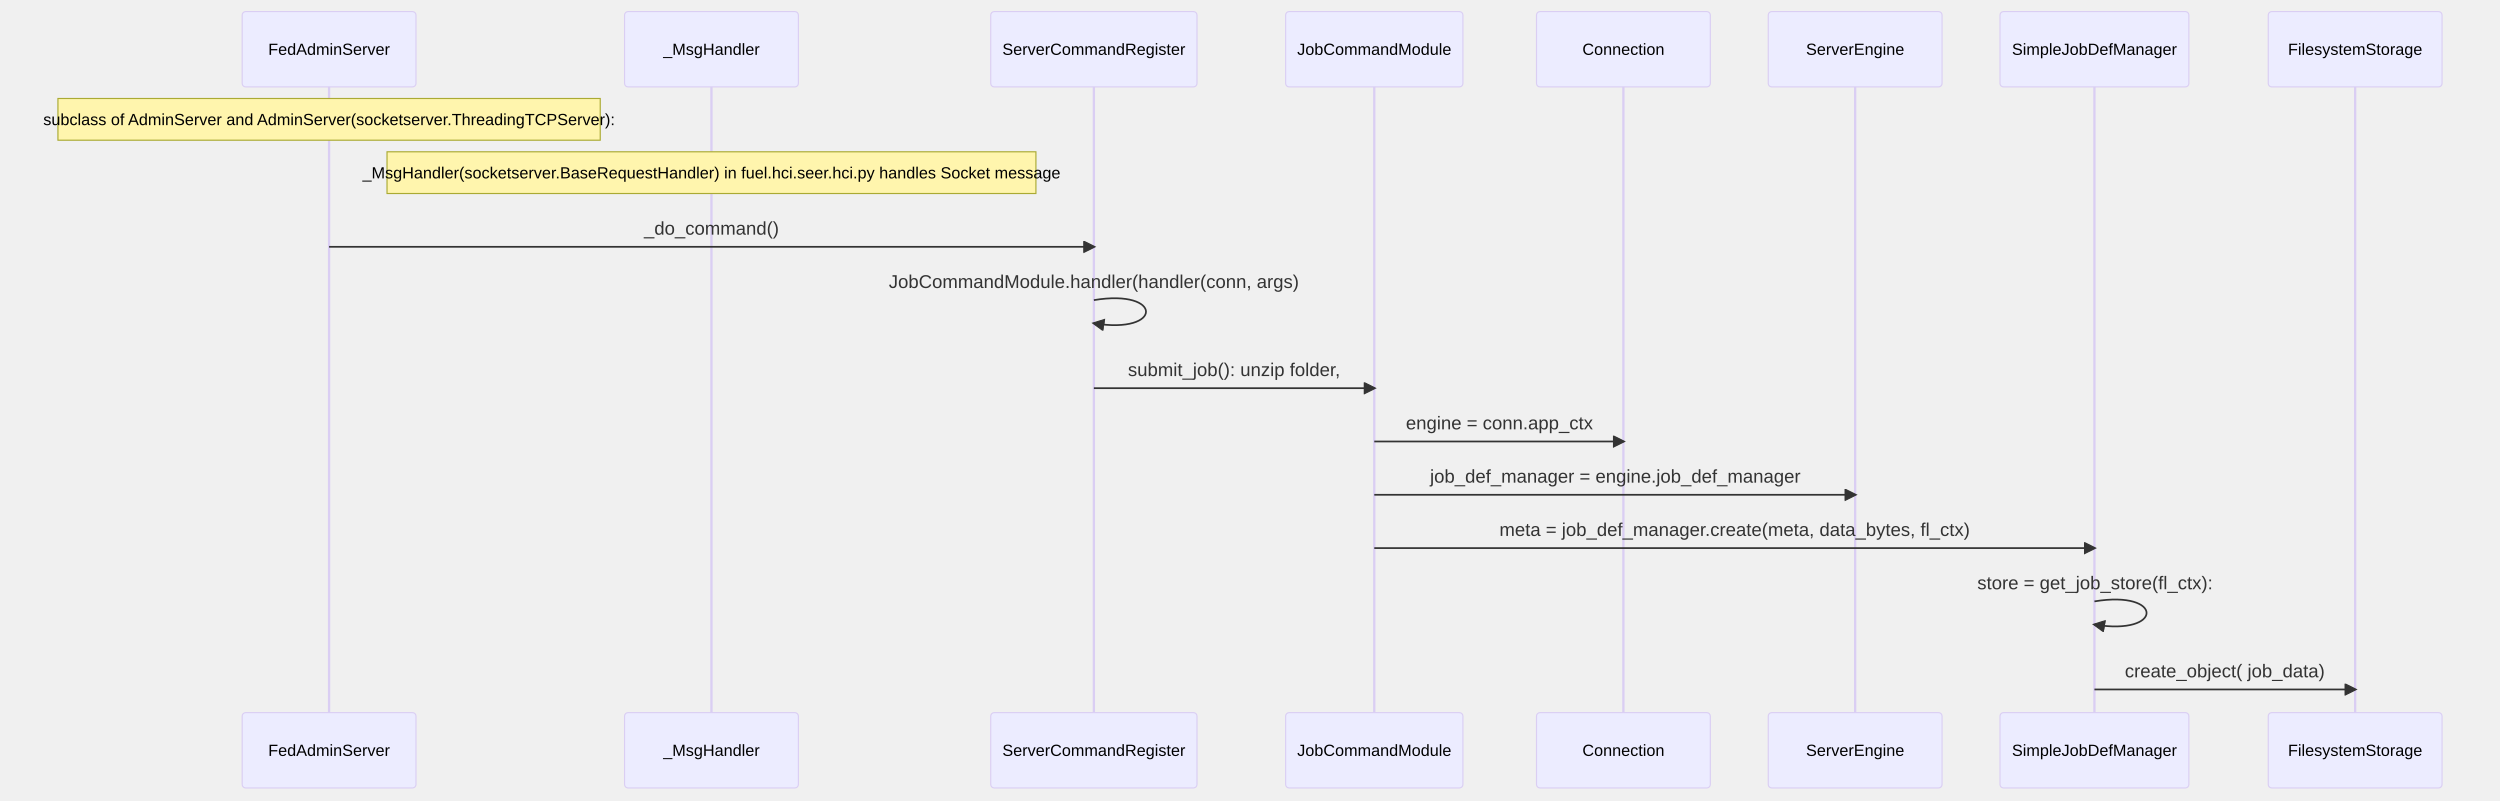
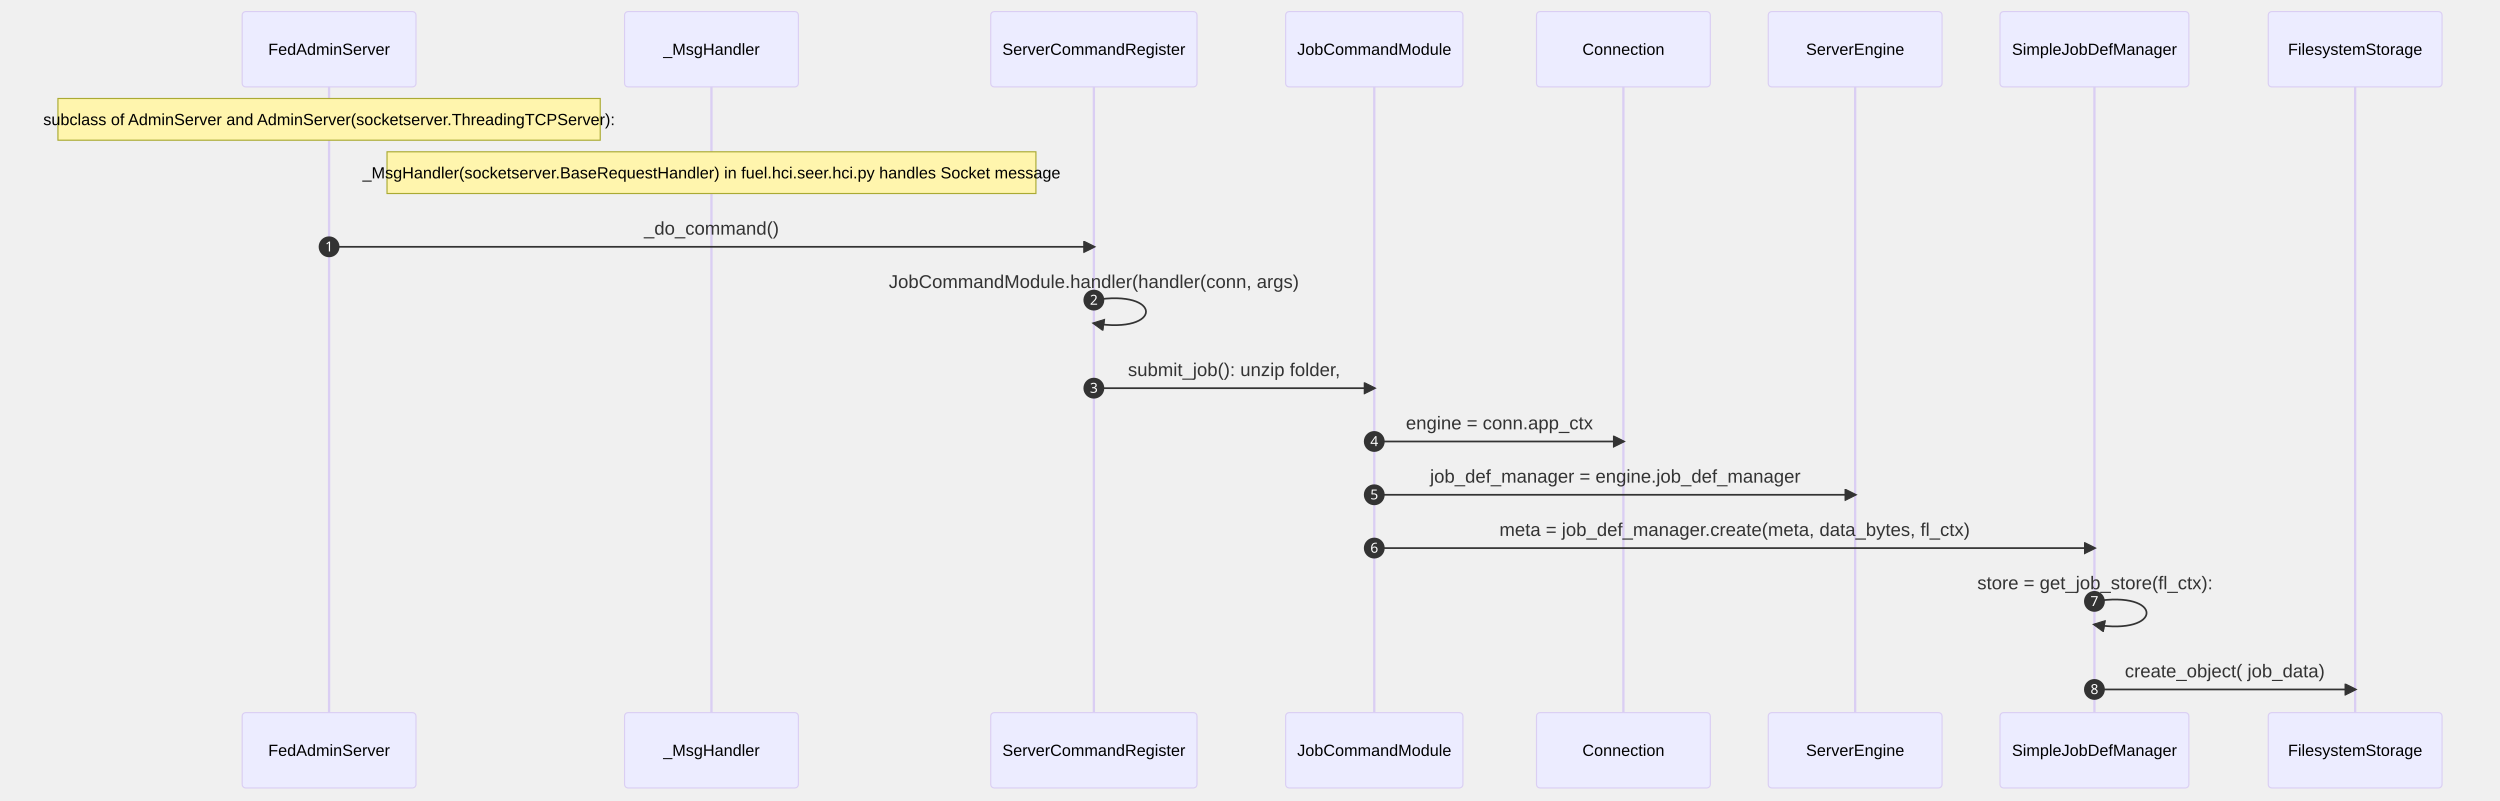
- <svg xmlns="http://www.w3.org/2000/svg" aria-labelledby="chart-title-mermaid-1664767334893 chart-desc-mermaid-1664767334893" role="img" viewBox="-209 -10 2157.5 691" style="max-width: 2157.5px; background-color: white;" width="100%" id="mermaid-1664767334893">
-   <style>#mermaid-1664767334893 {font-family:"trebuchet ms",verdana,arial,sans-serif;font-size:16px;fill:#333;}#mermaid-1664767334893 .error-icon{fill:#552222;}#mermaid-1664767334893 .error-text{fill:#552222;stroke:#552222;}#mermaid-1664767334893 .edge-thickness-normal{stroke-width:2px;}#mermaid-1664767334893 .edge-thickness-thick{stroke-width:3.5px;}#mermaid-1664767334893 .edge-pattern-solid{stroke-dasharray:0;}#mermaid-1664767334893 .edge-pattern-dashed{stroke-dasharray:3;}#mermaid-1664767334893 .edge-pattern-dotted{stroke-dasharray:2;}#mermaid-1664767334893 .marker{fill:#333333;stroke:#333333;}#mermaid-1664767334893 .marker.cross{stroke:#333333;}#mermaid-1664767334893 svg{font-family:"trebuchet ms",verdana,arial,sans-serif;font-size:16px;}#mermaid-1664767334893 .actor{stroke:hsl(259.626, 59.777%, 87.902%);fill:#ECECFF;}#mermaid-1664767334893 text.actor&gt;tspan{fill:black;stroke:none;}#mermaid-1664767334893 .actor-line{stroke:grey;}#mermaid-1664767334893 .messageLine0{stroke-width:1.5;stroke-dasharray:none;stroke:#333;}#mermaid-1664767334893 .messageLine1{stroke-width:1.5;stroke-dasharray:2,2;stroke:#333;}#mermaid-1664767334893 #arrowhead path{fill:#333;stroke:#333;}#mermaid-1664767334893 .sequenceNumber{fill:white;}#mermaid-1664767334893 #sequencenumber{fill:#333;}#mermaid-1664767334893 #crosshead path{fill:#333;stroke:#333;}#mermaid-1664767334893 .messageText{fill:#333;stroke:none;}#mermaid-1664767334893 .labelBox{stroke:hsl(259.626, 59.777%, 87.902%);fill:#ECECFF;}#mermaid-1664767334893 .labelText,#mermaid-1664767334893 .labelText&gt;tspan{fill:black;stroke:none;}#mermaid-1664767334893 .loopText,#mermaid-1664767334893 .loopText&gt;tspan{fill:black;stroke:none;}#mermaid-1664767334893 .loopLine{stroke-width:2px;stroke-dasharray:2,2;stroke:hsl(259.626, 59.777%, 87.902%);fill:hsl(259.626, 59.777%, 87.902%);}#mermaid-1664767334893 .note{stroke:#aaaa33;fill:#fff5ad;}#mermaid-1664767334893 .noteText,#mermaid-1664767334893 .noteText&gt;tspan{fill:black;stroke:none;}#mermaid-1664767334893 .activation0{fill:#f4f4f4;stroke:#666;}#mermaid-1664767334893 .activation1{fill:#f4f4f4;stroke:#666;}#mermaid-1664767334893 .activation2{fill:#f4f4f4;stroke:#666;}#mermaid-1664767334893 .actorPopupMenu{position:absolute;}#mermaid-1664767334893 .actorPopupMenuPanel{position:absolute;fill:#ECECFF;box-shadow:0px 8px 16px 0px rgba(0,0,0,0.2);filter:drop-shadow(3px 5px 2px rgb(0 0 0 / 0.4));}#mermaid-1664767334893 .actor-man line{stroke:hsl(259.626, 59.777%, 87.902%);fill:#ECECFF;}#mermaid-1664767334893 .actor-man circle,#mermaid-1664767334893 line{stroke:hsl(259.626, 59.777%, 87.902%);fill:#ECECFF;stroke-width:2px;}#mermaid-1664767334893 :root{--mermaid-font-family:"trebuchet ms",verdana,arial,sans-serif;}</style>
+ <svg xmlns="http://www.w3.org/2000/svg" aria-labelledby="chart-title-mermaid-1664832236472 chart-desc-mermaid-1664832236472" role="img" viewBox="-209 -10 2157.5 691" style="max-width: 2157.5px; background-color: white;" width="100%" id="mermaid-1664832236472">
+   <style>#mermaid-1664832236472 {font-family:"trebuchet ms",verdana,arial,sans-serif;font-size:16px;fill:#333;}#mermaid-1664832236472 .error-icon{fill:#552222;}#mermaid-1664832236472 .error-text{fill:#552222;stroke:#552222;}#mermaid-1664832236472 .edge-thickness-normal{stroke-width:2px;}#mermaid-1664832236472 .edge-thickness-thick{stroke-width:3.5px;}#mermaid-1664832236472 .edge-pattern-solid{stroke-dasharray:0;}#mermaid-1664832236472 .edge-pattern-dashed{stroke-dasharray:3;}#mermaid-1664832236472 .edge-pattern-dotted{stroke-dasharray:2;}#mermaid-1664832236472 .marker{fill:#333333;stroke:#333333;}#mermaid-1664832236472 .marker.cross{stroke:#333333;}#mermaid-1664832236472 svg{font-family:"trebuchet ms",verdana,arial,sans-serif;font-size:16px;}#mermaid-1664832236472 .actor{stroke:hsl(259.626, 59.777%, 87.902%);fill:#ECECFF;}#mermaid-1664832236472 text.actor&gt;tspan{fill:black;stroke:none;}#mermaid-1664832236472 .actor-line{stroke:grey;}#mermaid-1664832236472 .messageLine0{stroke-width:1.5;stroke-dasharray:none;stroke:#333;}#mermaid-1664832236472 .messageLine1{stroke-width:1.5;stroke-dasharray:2,2;stroke:#333;}#mermaid-1664832236472 #arrowhead path{fill:#333;stroke:#333;}#mermaid-1664832236472 .sequenceNumber{fill:white;}#mermaid-1664832236472 #sequencenumber{fill:#333;}#mermaid-1664832236472 #crosshead path{fill:#333;stroke:#333;}#mermaid-1664832236472 .messageText{fill:#333;stroke:none;}#mermaid-1664832236472 .labelBox{stroke:hsl(259.626, 59.777%, 87.902%);fill:#ECECFF;}#mermaid-1664832236472 .labelText,#mermaid-1664832236472 .labelText&gt;tspan{fill:black;stroke:none;}#mermaid-1664832236472 .loopText,#mermaid-1664832236472 .loopText&gt;tspan{fill:black;stroke:none;}#mermaid-1664832236472 .loopLine{stroke-width:2px;stroke-dasharray:2,2;stroke:hsl(259.626, 59.777%, 87.902%);fill:hsl(259.626, 59.777%, 87.902%);}#mermaid-1664832236472 .note{stroke:#aaaa33;fill:#fff5ad;}#mermaid-1664832236472 .noteText,#mermaid-1664832236472 .noteText&gt;tspan{fill:black;stroke:none;}#mermaid-1664832236472 .activation0{fill:#f4f4f4;stroke:#666;}#mermaid-1664832236472 .activation1{fill:#f4f4f4;stroke:#666;}#mermaid-1664832236472 .activation2{fill:#f4f4f4;stroke:#666;}#mermaid-1664832236472 .actorPopupMenu{position:absolute;}#mermaid-1664832236472 .actorPopupMenuPanel{position:absolute;fill:#ECECFF;box-shadow:0px 8px 16px 0px rgba(0,0,0,0.2);filter:drop-shadow(3px 5px 2px rgb(0 0 0 / 0.4));}#mermaid-1664832236472 .actor-man line{stroke:hsl(259.626, 59.777%, 87.902%);fill:#ECECFF;}#mermaid-1664832236472 .actor-man circle,#mermaid-1664832236472 line{stroke:hsl(259.626, 59.777%, 87.902%);fill:#ECECFF;stroke-width:2px;}#mermaid-1664832236472 :root{--mermaid-font-family:"trebuchet ms",verdana,arial,sans-serif;}</style>
  <g />
  <defs>
    <symbol height="24" width="24" id="computer">
      <path d="M2 2v13h20v-13h-20zm18 11h-16v-9h16v9zm-10.228 6l.466-1h3.524l.467 1h-4.457zm14.228 3h-24l2-6h2.104l-1.33 4h18.45l-1.297-4h2.073l2 6zm-5-10h-14v-7h14v7z" transform="scale(.5)" />
    </symbol>
  </defs>
  <defs>
    <symbol clip-rule="evenodd" fill-rule="evenodd" id="database">
      <path d="M12.258.001l.256.004.255.005.253.008.251.01.249.012.247.015.246.016.242.019.241.02.239.023.236.024.233.027.231.028.229.031.225.032.223.034.22.036.217.038.214.04.211.041.208.043.205.045.201.046.198.048.194.05.191.051.187.053.183.054.18.056.175.057.172.059.168.06.163.061.16.063.155.064.15.066.074.033.073.033.071.034.07.034.069.035.068.035.067.035.066.035.064.036.064.036.062.036.06.036.06.037.058.037.058.037.055.038.055.038.053.038.052.038.051.039.05.039.048.039.047.039.045.04.044.04.043.04.041.04.04.041.039.041.037.041.036.041.034.041.033.042.032.042.03.042.029.042.027.042.026.043.024.043.023.043.021.043.02.043.018.044.017.043.015.044.013.044.012.044.011.045.009.044.007.045.006.045.004.045.002.045.001.045v17l-.001.045-.002.045-.004.045-.006.045-.007.045-.009.044-.011.045-.012.044-.013.044-.015.044-.017.043-.018.044-.02.043-.021.043-.023.043-.024.043-.026.043-.027.042-.029.042-.03.042-.032.042-.033.042-.034.041-.036.041-.037.041-.039.041-.04.041-.041.04-.043.04-.044.04-.045.04-.047.039-.048.039-.05.039-.051.039-.052.038-.053.038-.055.038-.055.038-.058.037-.058.037-.06.037-.06.036-.062.036-.064.036-.064.036-.066.035-.067.035-.068.035-.069.035-.07.034-.071.034-.073.033-.074.033-.15.066-.155.064-.16.063-.163.061-.168.06-.172.059-.175.057-.18.056-.183.054-.187.053-.191.051-.194.05-.198.048-.201.046-.205.045-.208.043-.211.041-.214.04-.217.038-.22.036-.223.034-.225.032-.229.031-.231.028-.233.027-.236.024-.239.023-.241.02-.242.019-.246.016-.247.015-.249.012-.251.01-.253.008-.255.005-.256.004-.258.001-.258-.001-.256-.004-.255-.005-.253-.008-.251-.01-.249-.012-.247-.015-.245-.016-.243-.019-.241-.02-.238-.023-.236-.024-.234-.027-.231-.028-.228-.031-.226-.032-.223-.034-.22-.036-.217-.038-.214-.04-.211-.041-.208-.043-.204-.045-.201-.046-.198-.048-.195-.05-.19-.051-.187-.053-.184-.054-.179-.056-.176-.057-.172-.059-.167-.06-.164-.061-.159-.063-.155-.064-.151-.066-.074-.033-.072-.033-.072-.034-.07-.034-.069-.035-.068-.035-.067-.035-.066-.035-.064-.036-.063-.036-.062-.036-.061-.036-.06-.037-.058-.037-.057-.037-.056-.038-.055-.038-.053-.038-.052-.038-.051-.039-.049-.039-.049-.039-.046-.039-.046-.04-.044-.04-.043-.04-.041-.04-.04-.041-.039-.041-.037-.041-.036-.041-.034-.041-.033-.042-.032-.042-.03-.042-.029-.042-.027-.042-.026-.043-.024-.043-.023-.043-.021-.043-.02-.043-.018-.044-.017-.043-.015-.044-.013-.044-.012-.044-.011-.045-.009-.044-.007-.045-.006-.045-.004-.045-.002-.045-.001-.045v-17l.001-.045.002-.045.004-.045.006-.045.007-.045.009-.044.011-.045.012-.044.013-.044.015-.044.017-.043.018-.044.02-.043.021-.043.023-.043.024-.043.026-.043.027-.042.029-.042.03-.042.032-.042.033-.042.034-.041.036-.041.037-.041.039-.041.04-.041.041-.04.043-.04.044-.04.046-.04.046-.039.049-.039.049-.039.051-.039.052-.038.053-.038.055-.038.056-.038.057-.037.058-.037.06-.037.061-.036.062-.036.063-.036.064-.036.066-.035.067-.035.068-.035.069-.035.07-.034.072-.034.072-.033.074-.033.151-.066.155-.064.159-.063.164-.061.167-.06.172-.059.176-.057.179-.056.184-.054.187-.053.19-.051.195-.05.198-.048.201-.046.204-.045.208-.043.211-.041.214-.04.217-.038.22-.036.223-.034.226-.032.228-.031.231-.028.234-.027.236-.024.238-.023.241-.02.243-.019.245-.016.247-.015.249-.012.251-.01.253-.008.255-.005.256-.004.258-.001.258.001zm-9.258 20.499v.01l.001.021.003.021.004.022.005.021.006.022.007.022.009.023.01.022.011.023.012.023.013.023.015.023.016.024.017.023.018.024.019.024.021.024.022.025.023.024.024.025.052.049.056.05.061.051.066.051.07.051.075.051.079.052.084.052.088.052.092.052.097.052.102.051.105.052.11.052.114.051.119.051.123.051.127.05.131.05.135.05.139.048.144.049.147.047.152.047.155.047.16.045.163.045.167.043.171.043.176.041.178.041.183.039.187.039.19.037.194.035.197.035.202.033.204.031.209.03.212.029.216.027.219.025.222.024.226.021.23.02.233.018.236.016.24.015.243.012.246.01.249.008.253.005.256.004.259.001.26-.001.257-.004.254-.005.25-.008.247-.011.244-.012.241-.014.237-.016.233-.018.231-.021.226-.021.224-.024.22-.026.216-.027.212-.028.21-.031.205-.031.202-.034.198-.034.194-.036.191-.037.187-.039.183-.04.179-.04.175-.042.172-.043.168-.044.163-.045.16-.046.155-.046.152-.047.148-.048.143-.049.139-.049.136-.05.131-.05.126-.05.123-.051.118-.052.114-.051.11-.052.106-.052.101-.052.096-.052.092-.052.088-.053.083-.051.079-.052.074-.052.07-.051.065-.051.06-.051.056-.05.051-.05.023-.024.023-.025.021-.024.02-.024.019-.024.018-.024.017-.024.015-.023.014-.024.013-.023.012-.023.01-.023.01-.022.008-.022.006-.022.006-.022.004-.022.004-.021.001-.021.001-.021v-4.127l-.077.055-.08.053-.083.054-.085.053-.087.052-.09.052-.093.051-.095.05-.097.05-.1.049-.102.049-.105.048-.106.047-.109.047-.111.046-.114.045-.115.045-.118.044-.12.043-.122.042-.124.042-.126.041-.128.04-.13.04-.132.038-.134.038-.135.037-.138.037-.139.035-.142.035-.143.034-.144.033-.147.032-.148.031-.15.03-.151.03-.153.029-.154.027-.156.027-.158.026-.159.025-.161.024-.162.023-.163.022-.165.021-.166.02-.167.019-.169.018-.169.017-.171.016-.173.015-.173.014-.175.013-.175.012-.177.011-.178.01-.179.008-.179.008-.181.006-.182.005-.182.004-.184.003-.184.002h-.37l-.184-.002-.184-.003-.182-.004-.182-.005-.181-.006-.179-.008-.179-.008-.178-.01-.176-.011-.176-.012-.175-.013-.173-.014-.172-.015-.171-.016-.17-.017-.169-.018-.167-.019-.166-.02-.165-.021-.163-.022-.162-.023-.161-.024-.159-.025-.157-.026-.156-.027-.155-.027-.153-.029-.151-.03-.15-.03-.148-.031-.146-.032-.145-.033-.143-.034-.141-.035-.14-.035-.137-.037-.136-.037-.134-.038-.132-.038-.13-.04-.128-.04-.126-.041-.124-.042-.122-.042-.12-.044-.117-.043-.116-.045-.113-.045-.112-.046-.109-.047-.106-.047-.105-.048-.102-.049-.1-.049-.097-.05-.095-.05-.093-.052-.09-.051-.087-.052-.085-.053-.083-.054-.08-.054-.077-.054v4.127zm0-5.654v.011l.001.021.003.021.004.021.005.022.006.022.007.022.009.022.01.022.011.023.012.023.013.023.015.024.016.023.017.024.018.024.019.024.021.024.022.024.023.025.024.024.052.05.056.05.061.05.066.051.07.051.075.052.079.051.084.052.088.052.092.052.097.052.102.052.105.052.11.051.114.051.119.052.123.05.127.051.131.05.135.049.139.049.144.048.147.048.152.047.155.046.16.045.163.045.167.044.171.042.176.042.178.04.183.04.187.038.19.037.194.036.197.034.202.033.204.032.209.03.212.028.216.027.219.025.222.024.226.022.23.02.233.018.236.016.24.014.243.012.246.01.249.008.253.006.256.003.259.001.26-.001.257-.003.254-.006.25-.008.247-.01.244-.012.241-.015.237-.016.233-.018.231-.02.226-.022.224-.024.22-.025.216-.027.212-.029.21-.03.205-.032.202-.033.198-.035.194-.036.191-.037.187-.039.183-.039.179-.041.175-.042.172-.043.168-.044.163-.045.16-.045.155-.047.152-.047.148-.048.143-.048.139-.05.136-.049.131-.05.126-.051.123-.051.118-.051.114-.052.11-.052.106-.052.101-.052.096-.052.092-.052.088-.052.083-.052.079-.052.074-.051.07-.052.065-.051.06-.05.056-.051.051-.049.023-.025.023-.024.021-.025.02-.024.019-.024.018-.024.017-.024.015-.023.014-.023.013-.024.012-.022.01-.023.01-.023.008-.022.006-.022.006-.022.004-.021.004-.022.001-.021.001-.021v-4.139l-.077.054-.08.054-.083.054-.085.052-.087.053-.09.051-.093.051-.095.051-.097.05-.1.049-.102.049-.105.048-.106.047-.109.047-.111.046-.114.045-.115.044-.118.044-.12.044-.122.042-.124.042-.126.041-.128.04-.13.039-.132.039-.134.038-.135.037-.138.036-.139.036-.142.035-.143.033-.144.033-.147.033-.148.031-.15.03-.151.03-.153.028-.154.028-.156.027-.158.026-.159.025-.161.024-.162.023-.163.022-.165.021-.166.02-.167.019-.169.018-.169.017-.171.016-.173.015-.173.014-.175.013-.175.012-.177.011-.178.009-.179.009-.179.007-.181.007-.182.005-.182.004-.184.003-.184.002h-.37l-.184-.002-.184-.003-.182-.004-.182-.005-.181-.007-.179-.007-.179-.009-.178-.009-.176-.011-.176-.012-.175-.013-.173-.014-.172-.015-.171-.016-.17-.017-.169-.018-.167-.019-.166-.02-.165-.021-.163-.022-.162-.023-.161-.024-.159-.025-.157-.026-.156-.027-.155-.028-.153-.028-.151-.03-.15-.03-.148-.031-.146-.033-.145-.033-.143-.033-.141-.035-.14-.036-.137-.036-.136-.037-.134-.038-.132-.039-.13-.039-.128-.04-.126-.041-.124-.042-.122-.043-.12-.043-.117-.044-.116-.044-.113-.046-.112-.046-.109-.046-.106-.047-.105-.048-.102-.049-.1-.049-.097-.05-.095-.051-.093-.051-.09-.051-.087-.053-.085-.052-.083-.054-.08-.054-.077-.054v4.139zm0-5.666v.011l.001.02.003.022.004.021.005.022.006.021.007.022.009.023.01.022.011.023.012.023.013.023.015.023.016.024.017.024.018.023.019.024.021.025.022.024.023.024.024.025.052.05.056.05.061.05.066.051.07.051.075.052.079.051.084.052.088.052.092.052.097.052.102.052.105.051.11.052.114.051.119.051.123.051.127.05.131.05.135.05.139.049.144.048.147.048.152.047.155.046.16.045.163.045.167.043.171.043.176.042.178.04.183.04.187.038.19.037.194.036.197.034.202.033.204.032.209.03.212.028.216.027.219.025.222.024.226.021.23.02.233.018.236.017.24.014.243.012.246.01.249.008.253.006.256.003.259.001.26-.001.257-.003.254-.006.25-.008.247-.01.244-.013.241-.014.237-.016.233-.018.231-.02.226-.022.224-.024.22-.025.216-.027.212-.029.21-.03.205-.032.202-.033.198-.035.194-.036.191-.037.187-.039.183-.039.179-.041.175-.042.172-.043.168-.044.163-.045.16-.045.155-.047.152-.047.148-.048.143-.049.139-.049.136-.049.131-.051.126-.05.123-.051.118-.052.114-.051.11-.052.106-.052.101-.052.096-.052.092-.052.088-.052.083-.052.079-.052.074-.052.07-.051.065-.051.06-.051.056-.05.051-.049.023-.025.023-.025.021-.024.02-.024.019-.024.018-.024.017-.024.015-.023.014-.024.013-.023.012-.023.01-.022.01-.023.008-.022.006-.022.006-.022.004-.022.004-.021.001-.021.001-.021v-4.153l-.077.054-.08.054-.083.053-.085.053-.087.053-.09.051-.093.051-.095.051-.097.05-.1.049-.102.048-.105.048-.106.048-.109.046-.111.046-.114.046-.115.044-.118.044-.12.043-.122.043-.124.042-.126.041-.128.04-.13.039-.132.039-.134.038-.135.037-.138.036-.139.036-.142.034-.143.034-.144.033-.147.032-.148.032-.15.03-.151.03-.153.028-.154.028-.156.027-.158.026-.159.024-.161.024-.162.023-.163.023-.165.021-.166.02-.167.019-.169.018-.169.017-.171.016-.173.015-.173.014-.175.013-.175.012-.177.01-.178.01-.179.009-.179.007-.181.006-.182.006-.182.004-.184.003-.184.001-.185.001-.185-.001-.184-.001-.184-.003-.182-.004-.182-.006-.181-.006-.179-.007-.179-.009-.178-.01-.176-.01-.176-.012-.175-.013-.173-.014-.172-.015-.171-.016-.17-.017-.169-.018-.167-.019-.166-.02-.165-.021-.163-.023-.162-.023-.161-.024-.159-.024-.157-.026-.156-.027-.155-.028-.153-.028-.151-.03-.15-.03-.148-.032-.146-.032-.145-.033-.143-.034-.141-.034-.14-.036-.137-.036-.136-.037-.134-.038-.132-.039-.13-.039-.128-.041-.126-.041-.124-.041-.122-.043-.12-.043-.117-.044-.116-.044-.113-.046-.112-.046-.109-.046-.106-.048-.105-.048-.102-.048-.1-.05-.097-.049-.095-.051-.093-.051-.09-.052-.087-.052-.085-.053-.083-.053-.08-.054-.077-.054v4.153zm8.74-8.179l-.257.004-.254.005-.25.008-.247.011-.244.012-.241.014-.237.016-.233.018-.231.021-.226.022-.224.023-.22.026-.216.027-.212.028-.21.031-.205.032-.202.033-.198.034-.194.036-.191.038-.187.038-.183.04-.179.041-.175.042-.172.043-.168.043-.163.045-.16.046-.155.046-.152.048-.148.048-.143.048-.139.049-.136.05-.131.05-.126.051-.123.051-.118.051-.114.052-.11.052-.106.052-.101.052-.096.052-.092.052-.088.052-.083.052-.079.052-.074.051-.07.052-.065.051-.06.05-.056.05-.051.05-.023.025-.023.024-.021.024-.02.025-.019.024-.018.024-.017.023-.015.024-.014.023-.013.023-.012.023-.01.023-.01.022-.008.022-.006.023-.006.021-.004.022-.004.021-.001.021-.001.021.001.021.001.021.004.021.004.022.006.021.006.023.008.022.01.022.01.023.012.023.013.023.014.023.015.024.017.023.018.024.019.024.02.025.021.024.023.024.023.025.051.05.056.05.06.05.065.051.07.052.074.051.079.052.083.052.088.052.092.052.096.052.101.052.106.052.11.052.114.052.118.051.123.051.126.051.131.05.136.05.139.049.143.048.148.048.152.048.155.046.16.046.163.045.168.043.172.043.175.042.179.041.183.04.187.038.191.038.194.036.198.034.202.033.205.032.21.031.212.028.216.027.22.026.224.023.226.022.231.021.233.018.237.016.241.014.244.012.247.011.25.008.254.005.257.004.26.001.26-.001.257-.004.254-.005.25-.008.247-.011.244-.012.241-.014.237-.016.233-.018.231-.021.226-.022.224-.023.22-.026.216-.027.212-.028.21-.031.205-.032.202-.033.198-.034.194-.036.191-.038.187-.038.183-.04.179-.041.175-.042.172-.043.168-.043.163-.045.16-.046.155-.046.152-.048.148-.048.143-.048.139-.049.136-.05.131-.05.126-.051.123-.051.118-.051.114-.052.11-.052.106-.052.101-.052.096-.052.092-.052.088-.052.083-.052.079-.052.074-.051.07-.052.065-.051.06-.05.056-.05.051-.05.023-.025.023-.024.021-.024.02-.025.019-.024.018-.024.017-.023.015-.024.014-.023.013-.023.012-.023.01-.023.01-.022.008-.022.006-.023.006-.021.004-.022.004-.021.001-.021.001-.021-.001-.021-.001-.021-.004-.021-.004-.022-.006-.021-.006-.023-.008-.022-.01-.022-.01-.023-.012-.023-.013-.023-.014-.023-.015-.024-.017-.023-.018-.024-.019-.024-.02-.025-.021-.024-.023-.024-.023-.025-.051-.05-.056-.05-.06-.05-.065-.051-.07-.052-.074-.051-.079-.052-.083-.052-.088-.052-.092-.052-.096-.052-.101-.052-.106-.052-.11-.052-.114-.052-.118-.051-.123-.051-.126-.051-.131-.05-.136-.05-.139-.049-.143-.048-.148-.048-.152-.048-.155-.046-.16-.046-.163-.045-.168-.043-.172-.043-.175-.042-.179-.041-.183-.04-.187-.038-.191-.038-.194-.036-.198-.034-.202-.033-.205-.032-.21-.031-.212-.028-.216-.027-.22-.026-.224-.023-.226-.022-.231-.021-.233-.018-.237-.016-.241-.014-.244-.012-.247-.011-.25-.008-.254-.005-.257-.004-.26-.001-.26.001z" transform="scale(.5)" />
    </symbol>
  </defs>
  <defs>
    <symbol height="24" width="24" id="clock">
      <path d="M12 2c5.514 0 10 4.486 10 10s-4.486 10-10 10-10-4.486-10-10 4.486-10 10-10zm0-2c-6.627 0-12 5.373-12 12s5.373 12 12 12 12-5.373 12-12-5.373-12-12-12zm5.848 12.459c.202.038.202.333.001.372-1.907.361-6.045 1.111-6.547 1.111-.719 0-1.301-.582-1.301-1.301 0-.512.77-5.447 1.125-7.445.034-.192.312-.181.343.014l.985 6.238 5.394 1.011z" transform="scale(.5)" />
    </symbol>
  </defs>
  <g>
    <line stroke="#999" stroke-width="0.5px" class="200" y2="625" x2="75" y1="5" x1="75" id="actor0" />
    <g id="root-0">
      <rect class="actor" ry="3" rx="3" height="65" width="150" stroke="#666" fill="#eaeaea" y="0" x="0" />
      <text style="text-anchor: middle; font-size: 14px; font-weight: 400;" class="actor" alignment-baseline="central" dominant-baseline="central" y="32.5" x="75">
        <tspan dy="0" x="75">FedAdminServer</tspan>
      </text>
    </g>
  </g>
  <g>
    <line stroke="#999" stroke-width="0.5px" class="200" y2="625" x2="405" y1="5" x1="405" id="actor1" />
    <g id="root-1">
      <rect class="actor" ry="3" rx="3" height="65" width="150" stroke="#666" fill="#eaeaea" y="0" x="330" />
      <text style="text-anchor: middle; font-size: 14px; font-weight: 400;" class="actor" alignment-baseline="central" dominant-baseline="central" y="32.5" x="405">
        <tspan dy="0" x="405">_MsgHandler</tspan>
      </text>
    </g>
  </g>
  <g>
    <line stroke="#999" stroke-width="0.5px" class="200" y2="625" x2="735" y1="5" x1="735" id="actor2" />
    <g id="root-2">
      <rect class="actor" ry="3" rx="3" height="65" width="178" stroke="#666" fill="#eaeaea" y="0" x="646" />
      <text style="text-anchor: middle; font-size: 14px; font-weight: 400;" class="actor" alignment-baseline="central" dominant-baseline="central" y="32.5" x="735">
        <tspan dy="0" x="735">ServerCommandRegister</tspan>
      </text>
    </g>
  </g>
  <g>
    <line stroke="#999" stroke-width="0.5px" class="200" y2="625" x2="977" y1="5" x1="977" id="actor3" />
    <g id="root-3">
      <rect class="actor" ry="3" rx="3" height="65" width="153" stroke="#666" fill="#eaeaea" y="0" x="900.5" />
      <text style="text-anchor: middle; font-size: 14px; font-weight: 400;" class="actor" alignment-baseline="central" dominant-baseline="central" y="32.5" x="977">
        <tspan dy="0" x="977">JobCommandModule</tspan>
      </text>
    </g>
  </g>
  <g>
    <line stroke="#999" stroke-width="0.5px" class="200" y2="625" x2="1192" y1="5" x1="1192" id="actor4" />
    <g id="root-4">
      <rect class="actor" ry="3" rx="3" height="65" width="150" stroke="#666" fill="#eaeaea" y="0" x="1117" />
      <text style="text-anchor: middle; font-size: 14px; font-weight: 400;" class="actor" alignment-baseline="central" dominant-baseline="central" y="32.5" x="1192">
        <tspan dy="0" x="1192">Connection</tspan>
      </text>
    </g>
  </g>
  <g>
    <line stroke="#999" stroke-width="0.5px" class="200" y2="625" x2="1392" y1="5" x1="1392" id="actor5" />
    <g id="root-5">
      <rect class="actor" ry="3" rx="3" height="65" width="150" stroke="#666" fill="#eaeaea" y="0" x="1317" />
      <text style="text-anchor: middle; font-size: 14px; font-weight: 400;" class="actor" alignment-baseline="central" dominant-baseline="central" y="32.5" x="1392">
        <tspan dy="0" x="1392">ServerEngine</tspan>
      </text>
    </g>
  </g>
  <g>
    <line stroke="#999" stroke-width="0.5px" class="200" y2="625" x2="1598.5" y1="5" x1="1598.5" id="actor6" />
    <g id="root-6">
      <rect class="actor" ry="3" rx="3" height="65" width="163" stroke="#666" fill="#eaeaea" y="0" x="1517" />
      <text style="text-anchor: middle; font-size: 14px; font-weight: 400;" class="actor" alignment-baseline="central" dominant-baseline="central" y="32.5" x="1598.5">
        <tspan dy="0" x="1598.5">SimpleJobDefManager</tspan>
      </text>
    </g>
  </g>
  <g>
    <line stroke="#999" stroke-width="0.5px" class="200" y2="625" x2="1823.5" y1="5" x1="1823.5" id="actor7" />
    <g id="root-7">
      <rect class="actor" ry="3" rx="3" height="65" width="150" stroke="#666" fill="#eaeaea" y="0" x="1748.5" />
      <text style="text-anchor: middle; font-size: 14px; font-weight: 400;" class="actor" alignment-baseline="central" dominant-baseline="central" y="32.5" x="1823.5">
        <tspan dy="0" x="1823.5">FilesystemStorage</tspan>
      </text>
    </g>
  </g>
  <defs>
    <marker orient="auto" markerHeight="12" markerWidth="12" markerUnits="userSpaceOnUse" refY="5" refX="9" id="arrowhead">
      <path d="M 0 0 L 10 5 L 0 10 z" />
    </marker>
  </defs>
  <defs>
    <marker refY="4" refX="16" orient="auto" markerHeight="8" markerWidth="15" id="crosshead">
      <path style="stroke-dasharray: 0, 0;" d="M 9,2 V 6 L16,4 Z" stroke-width="1px" stroke="#000000" fill="black" />
      <path style="stroke-dasharray: 0, 0;" d="M 0,1 L 6,7 M 6,1 L 0,7" stroke-width="1px" stroke="#000000" fill="none" />
    </marker>
  </defs>
  <defs>
    <marker orient="auto" markerHeight="28" markerWidth="20" refY="7" refX="18" id="filled-head">
      <path d="M 18,7 L9,13 L14,7 L9,1 Z" />
    </marker>
  </defs>
  <defs>
    <marker orient="auto" markerHeight="40" markerWidth="60" refY="15" refX="15" id="sequencenumber">
      <circle r="6" cy="15" cx="15" />
    </marker>
  </defs>
  <g>
    <rect class="note" ry="0" rx="0" height="36" width="468" stroke="#666" fill="#EDF2AE" y="75" x="-159" />
    <text style="font-size: 14px; font-weight: 400;" dy="1em" class="noteText" alignment-baseline="middle" dominant-baseline="middle" text-anchor="middle" y="80" x="75">
      <tspan x="75">subclass of AdminServer and AdminServer(socketserver.ThreadingTCPServer):</tspan>
    </text>
  </g>
  <g>
    <rect class="note" ry="0" rx="0" height="36" width="560" stroke="#666" fill="#EDF2AE" y="121" x="125" />
    <text style="font-size: 14px; font-weight: 400;" dy="1em" class="noteText" alignment-baseline="middle" dominant-baseline="middle" text-anchor="middle" y="126" x="405">
      <tspan x="405">_MsgHandler(socketserver.BaseRequestHandler) in fuel.hci.seer.hci.py handles Socket message</tspan>
    </text>
  </g>
  <text style="font-size: 16px; font-weight: 400;" dy="1em" class="messageText" alignment-baseline="middle" dominant-baseline="middle" text-anchor="middle" y="172" x="405">_do_command()</text>
-   <line style="fill: none;" marker-end="url(#arrowhead)" stroke="none" stroke-width="2" class="messageLine0" y2="203" x2="735" y1="203" x1="75" />
+   <line style="fill: none;" marker-start="url(#sequencenumber)" marker-end="url(#arrowhead)" stroke="none" stroke-width="2" class="messageLine0" y2="203" x2="735" y1="203" x1="75" />
+   <text class="sequenceNumber" text-anchor="middle" font-size="12px" font-family="sans-serif" y="207" x="75">1</text>
  <text style="font-size: 16px; font-weight: 400;" dy="1em" class="messageText" alignment-baseline="middle" dominant-baseline="middle" text-anchor="middle" y="218" x="735">JobCommandModule.handler(handler(conn, args)</text>
-   <path style="fill: none;" marker-end="url(#arrowhead)" stroke="none" stroke-width="2" class="messageLine0" d="M 735,249 C 795,239 795,279 735,269" />
+   <path style="fill: none;" marker-start="url(#sequencenumber)" marker-end="url(#arrowhead)" stroke="none" stroke-width="2" class="messageLine0" d="M 735,249 C 795,239 795,279 735,269" />
+   <text class="sequenceNumber" text-anchor="middle" font-size="12px" font-family="sans-serif" y="253" x="735">2</text>
  <text style="font-size: 16px; font-weight: 400;" dy="1em" class="messageText" alignment-baseline="middle" dominant-baseline="middle" text-anchor="middle" y="294" x="856">submit_job(): unzip folder,</text>
-   <line style="fill: none;" marker-end="url(#arrowhead)" stroke="none" stroke-width="2" class="messageLine0" y2="325" x2="977" y1="325" x1="735" />
+   <line style="fill: none;" marker-start="url(#sequencenumber)" marker-end="url(#arrowhead)" stroke="none" stroke-width="2" class="messageLine0" y2="325" x2="977" y1="325" x1="735" />
+   <text class="sequenceNumber" text-anchor="middle" font-size="12px" font-family="sans-serif" y="329" x="735">3</text>
  <text style="font-size: 16px; font-weight: 400;" dy="1em" class="messageText" alignment-baseline="middle" dominant-baseline="middle" text-anchor="middle" y="340" x="1085">engine = conn.app_ctx</text>
-   <line style="fill: none;" marker-end="url(#arrowhead)" stroke="none" stroke-width="2" class="messageLine0" y2="371" x2="1192" y1="371" x1="977" />
+   <line style="fill: none;" marker-start="url(#sequencenumber)" marker-end="url(#arrowhead)" stroke="none" stroke-width="2" class="messageLine0" y2="371" x2="1192" y1="371" x1="977" />
+   <text class="sequenceNumber" text-anchor="middle" font-size="12px" font-family="sans-serif" y="375" x="977">4</text>
  <text style="font-size: 16px; font-weight: 400;" dy="1em" class="messageText" alignment-baseline="middle" dominant-baseline="middle" text-anchor="middle" y="386" x="1185">job_def_manager = engine.job_def_manager</text>
-   <line style="fill: none;" marker-end="url(#arrowhead)" stroke="none" stroke-width="2" class="messageLine0" y2="417" x2="1392" y1="417" x1="977" />
+   <line style="fill: none;" marker-start="url(#sequencenumber)" marker-end="url(#arrowhead)" stroke="none" stroke-width="2" class="messageLine0" y2="417" x2="1392" y1="417" x1="977" />
+   <text class="sequenceNumber" text-anchor="middle" font-size="12px" font-family="sans-serif" y="421" x="977">5</text>
  <text style="font-size: 16px; font-weight: 400;" dy="1em" class="messageText" alignment-baseline="middle" dominant-baseline="middle" text-anchor="middle" y="432" x="1288">meta = job_def_manager.create(meta, data_bytes, fl_ctx)</text>
-   <line style="fill: none;" marker-end="url(#arrowhead)" stroke="none" stroke-width="2" class="messageLine0" y2="463" x2="1598.5" y1="463" x1="977" />
+   <line style="fill: none;" marker-start="url(#sequencenumber)" marker-end="url(#arrowhead)" stroke="none" stroke-width="2" class="messageLine0" y2="463" x2="1598.5" y1="463" x1="977" />
+   <text class="sequenceNumber" text-anchor="middle" font-size="12px" font-family="sans-serif" y="467" x="977">6</text>
  <text style="font-size: 16px; font-weight: 400;" dy="1em" class="messageText" alignment-baseline="middle" dominant-baseline="middle" text-anchor="middle" y="478" x="1599">store = get_job_store(fl_ctx):</text>
-   <path style="fill: none;" marker-end="url(#arrowhead)" stroke="none" stroke-width="2" class="messageLine0" d="M 1598.5,509 C 1658.5,499 1658.5,539 1598.5,529" />
+   <path style="fill: none;" marker-start="url(#sequencenumber)" marker-end="url(#arrowhead)" stroke="none" stroke-width="2" class="messageLine0" d="M 1598.5,509 C 1658.5,499 1658.5,539 1598.5,529" />
+   <text class="sequenceNumber" text-anchor="middle" font-size="12px" font-family="sans-serif" y="513" x="1598.5">7</text>
  <text style="font-size: 16px; font-weight: 400;" dy="1em" class="messageText" alignment-baseline="middle" dominant-baseline="middle" text-anchor="middle" y="554" x="1711">create_object( job_data)</text>
-   <line style="fill: none;" marker-end="url(#arrowhead)" stroke="none" stroke-width="2" class="messageLine0" y2="585" x2="1823.5" y1="585" x1="1598.5" />
+   <line style="fill: none;" marker-start="url(#sequencenumber)" marker-end="url(#arrowhead)" stroke="none" stroke-width="2" class="messageLine0" y2="585" x2="1823.5" y1="585" x1="1598.5" />
+   <text class="sequenceNumber" text-anchor="middle" font-size="12px" font-family="sans-serif" y="589" x="1598.5">8</text>
  <g>
    <rect class="actor" ry="3" rx="3" height="65" width="150" stroke="#666" fill="#eaeaea" y="605" x="0" />
    <text style="text-anchor: middle; font-size: 14px; font-weight: 400;" class="actor" alignment-baseline="central" dominant-baseline="central" y="637.5" x="75">
      <tspan dy="0" x="75">FedAdminServer</tspan>
    </text>
  </g>
  <g>
    <rect class="actor" ry="3" rx="3" height="65" width="150" stroke="#666" fill="#eaeaea" y="605" x="330" />
    <text style="text-anchor: middle; font-size: 14px; font-weight: 400;" class="actor" alignment-baseline="central" dominant-baseline="central" y="637.5" x="405">
      <tspan dy="0" x="405">_MsgHandler</tspan>
    </text>
  </g>
  <g>
    <rect class="actor" ry="3" rx="3" height="65" width="178" stroke="#666" fill="#eaeaea" y="605" x="646" />
    <text style="text-anchor: middle; font-size: 14px; font-weight: 400;" class="actor" alignment-baseline="central" dominant-baseline="central" y="637.5" x="735">
      <tspan dy="0" x="735">ServerCommandRegister</tspan>
    </text>
  </g>
  <g>
    <rect class="actor" ry="3" rx="3" height="65" width="153" stroke="#666" fill="#eaeaea" y="605" x="900.5" />
    <text style="text-anchor: middle; font-size: 14px; font-weight: 400;" class="actor" alignment-baseline="central" dominant-baseline="central" y="637.5" x="977">
      <tspan dy="0" x="977">JobCommandModule</tspan>
    </text>
  </g>
  <g>
    <rect class="actor" ry="3" rx="3" height="65" width="150" stroke="#666" fill="#eaeaea" y="605" x="1117" />
    <text style="text-anchor: middle; font-size: 14px; font-weight: 400;" class="actor" alignment-baseline="central" dominant-baseline="central" y="637.5" x="1192">
      <tspan dy="0" x="1192">Connection</tspan>
    </text>
  </g>
  <g>
    <rect class="actor" ry="3" rx="3" height="65" width="150" stroke="#666" fill="#eaeaea" y="605" x="1317" />
    <text style="text-anchor: middle; font-size: 14px; font-weight: 400;" class="actor" alignment-baseline="central" dominant-baseline="central" y="637.5" x="1392">
      <tspan dy="0" x="1392">ServerEngine</tspan>
    </text>
  </g>
  <g>
    <rect class="actor" ry="3" rx="3" height="65" width="163" stroke="#666" fill="#eaeaea" y="605" x="1517" />
    <text style="text-anchor: middle; font-size: 14px; font-weight: 400;" class="actor" alignment-baseline="central" dominant-baseline="central" y="637.5" x="1598.5">
      <tspan dy="0" x="1598.5">SimpleJobDefManager</tspan>
    </text>
  </g>
  <g>
    <rect class="actor" ry="3" rx="3" height="65" width="150" stroke="#666" fill="#eaeaea" y="605" x="1748.5" />
    <text style="text-anchor: middle; font-size: 14px; font-weight: 400;" class="actor" alignment-baseline="central" dominant-baseline="central" y="637.5" x="1823.5">
      <tspan dy="0" x="1823.5">FilesystemStorage</tspan>
    </text>
  </g>
</svg>
